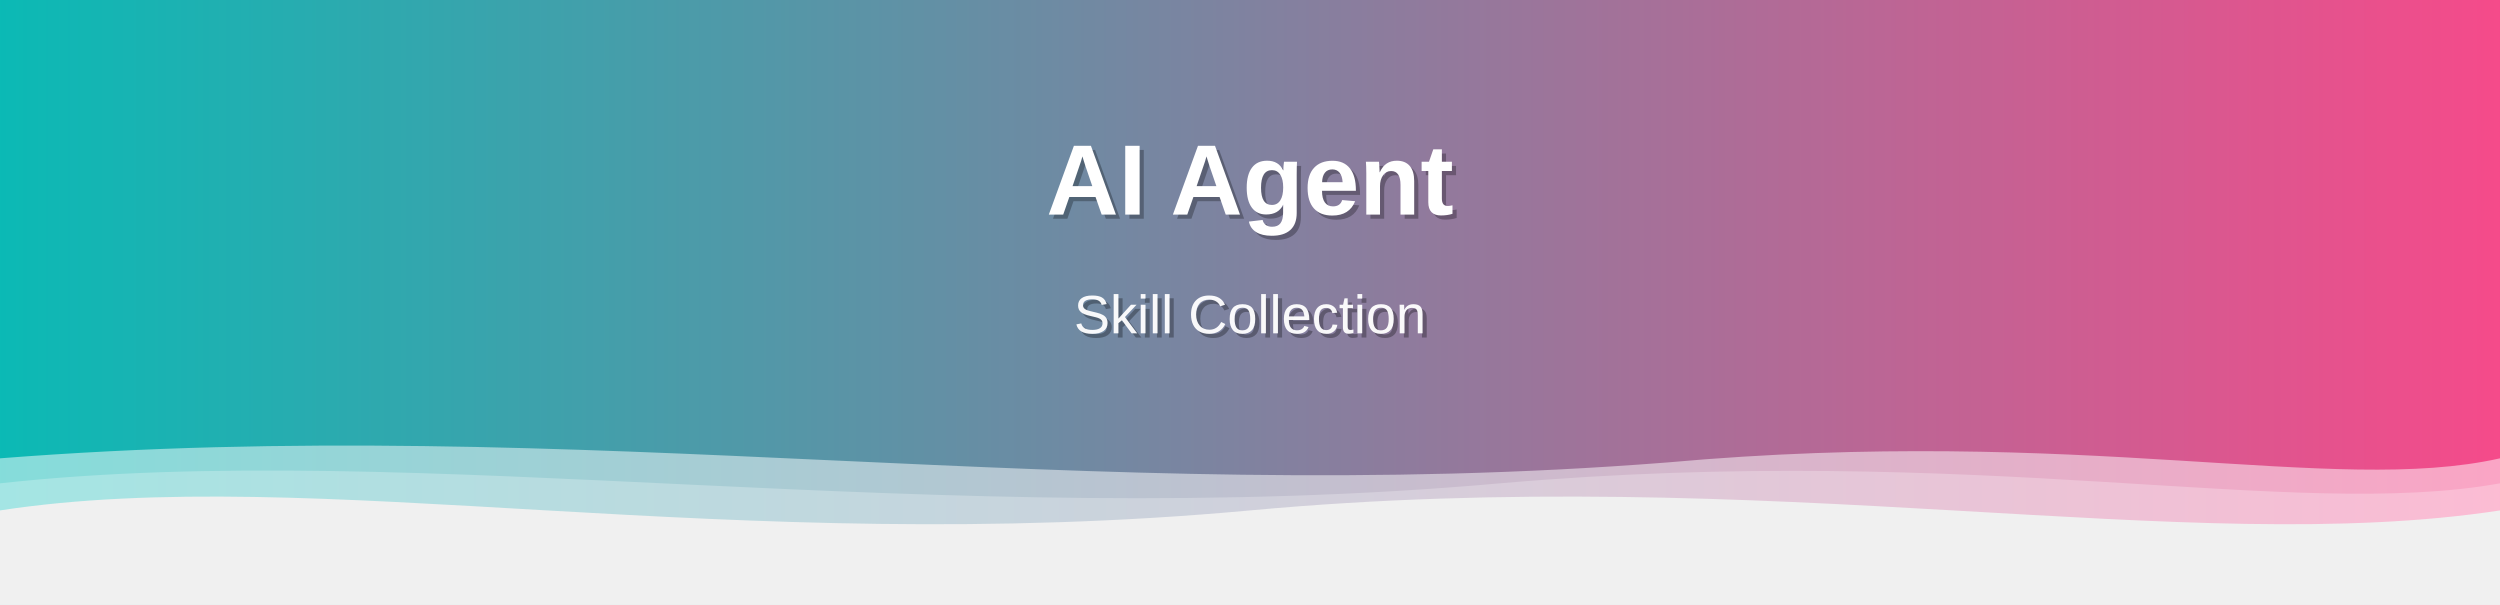
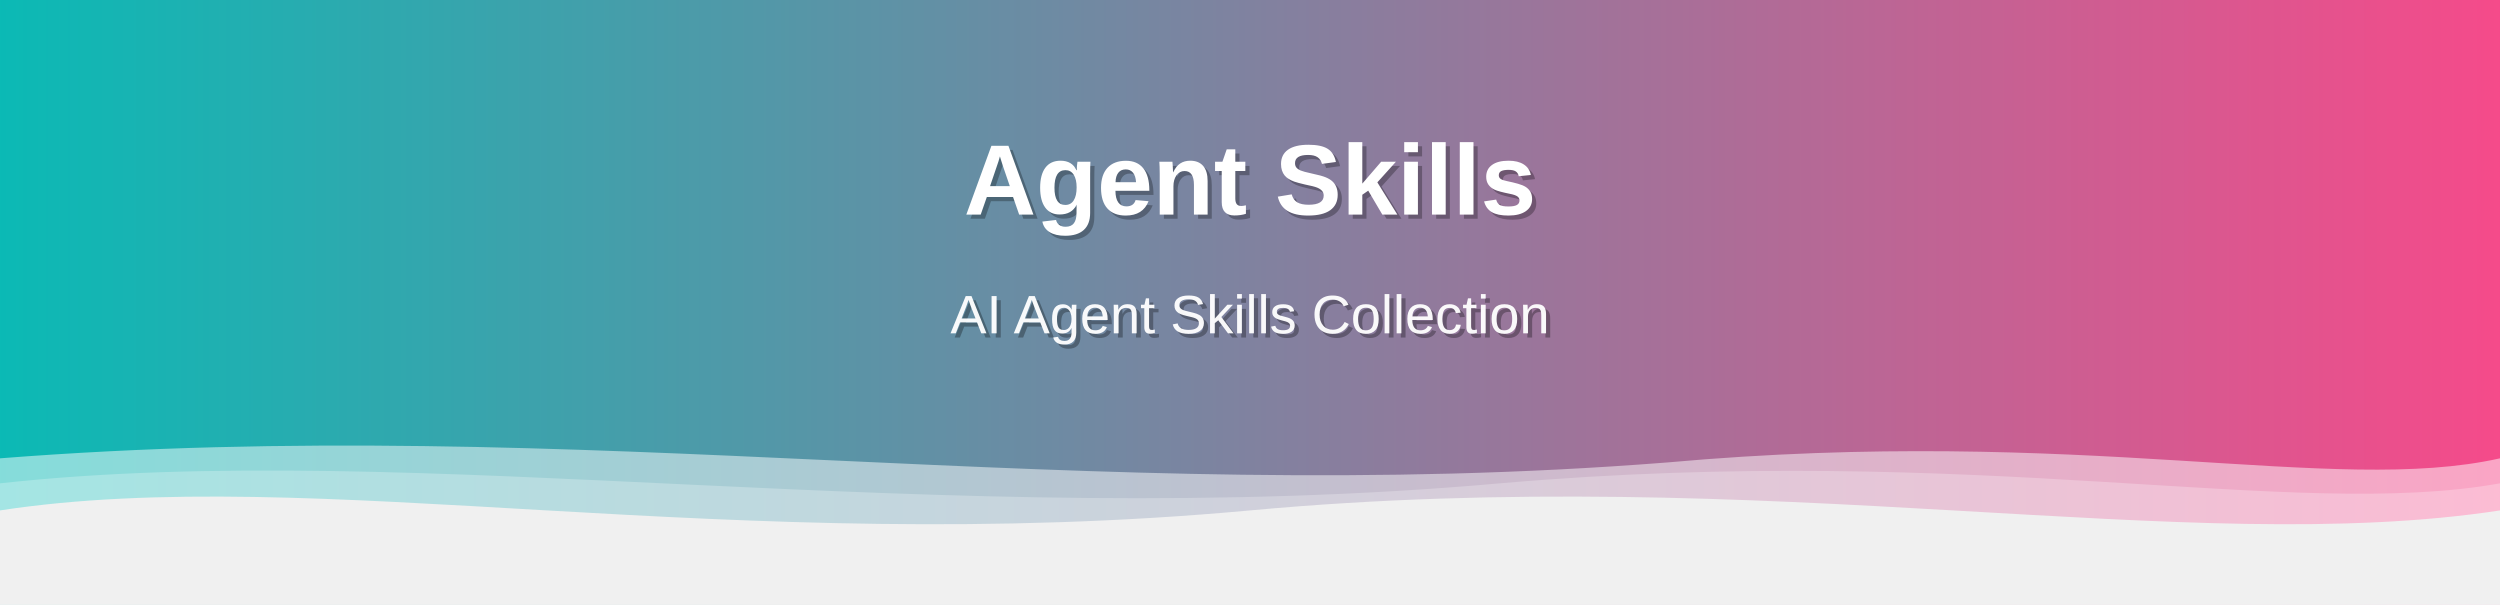
<svg xmlns="http://www.w3.org/2000/svg" width="1200" height="290" viewBox="0 0 1200 290" role="img" aria-label="Agent Skills — AI Agent Skills">
  <defs>
    <linearGradient id="bg" x1="0%" y1="0%" x2="100%" y2="0%">
      <stop offset="0%" stop-color="#0ABAB5">
        <animate attributeName="stop-color" values="#0ABAB5;#F64A8A;#0ABAB5" dur="8s" repeatCount="indefinite" />
      </stop>
      <stop offset="100%" stop-color="#F64A8A">
        <animate attributeName="stop-color" values="#F64A8A;#0ABAB5;#F64A8A" dur="8s" repeatCount="indefinite" />
      </stop>
    </linearGradient>
    <mask id="wave">
      <rect width="1200" height="290" fill="#FFFFFF" />
      <path fill="#000000" d="M0,290 L0,245 C150,222 350,268 600,245 C850,222 1050,268 1200,245 L1200,290 Z">
        <animateTransform attributeName="transform" type="translate" values="0,0;0,5;0,0" dur="6s" begin="-3.6s" calcMode="spline" keyTimes="0;0.5;1" keySplines="0.5 0 0.5 1;0.5 0 0.5 1" repeatCount="indefinite" />
      </path>
    </mask>
  </defs>
  <g mask="url(#wave)">
    <rect width="1200" height="290" fill="url(#bg)" />
    <path fill="#FFFFFF" opacity="0.25" d="M0,290 L0,232 C200,210 450,256 720,232 C950,212 1100,250 1200,232 L1200,290 Z">
      <animateTransform attributeName="transform" type="translate" values="0,0;0,8;0,0" dur="6s" begin="-1.8s" calcMode="spline" keyTimes="0;0.5;1" keySplines="0.5 0 0.5 1;0.5 0 0.5 1" repeatCount="indefinite" />
    </path>
    <path fill="#FFFFFF" opacity="0.5" d="M0,290 L0,220 C280,198 520,244 800,222 C1000,204 1120,238 1200,220 L1200,290 Z">
      <animateTransform attributeName="transform" type="translate" values="0,0;0,11;0,0" dur="6s" begin="0s" calcMode="spline" keyTimes="0;0.5;1" keySplines="0.5 0 0.5 1;0.5 0 0.5 1" repeatCount="indefinite" />
    </path>
    <g>
      <animate attributeName="opacity" values="0;1" dur="1.5s" fill="freeze" />
-       <text x="602" y="105" font-family="'Arial Black','Helvetica Neue',Arial,sans-serif" font-size="48" font-weight="bold" fill="#000000" opacity="0.28" text-anchor="middle">AI Agent</text>
-       <text x="600" y="103" font-family="'Arial Black','Helvetica Neue',Arial,sans-serif" font-size="48" font-weight="bold" fill="#FFFFFF" text-anchor="middle">AI Agent</text>
+       <text x="602" y="105" font-family="'Arial Black','Helvetica Neue',Arial,sans-serif" font-size="48" font-weight="bold" fill="#000000" opacity="0.28" text-anchor="middle">Agent Skills</text>
+       <text x="600" y="103" font-family="'Arial Black','Helvetica Neue',Arial,sans-serif" font-size="48" font-weight="bold" fill="#FFFFFF" text-anchor="middle">Agent Skills</text>
    </g>
    <g>
      <animate attributeName="opacity" values="0;1" dur="1.5s" begin="0.5s" fill="freeze" />
-       <text x="602" y="162" font-family="'Helvetica Neue',Arial,sans-serif" font-size="26" fill="#000000" opacity="0.30" text-anchor="middle">Skill Collection</text>
-       <text x="600" y="160" font-family="'Helvetica Neue',Arial,sans-serif" font-size="26" fill="#FFFFFF" opacity="0.95" text-anchor="middle">Skill Collection</text>
+       <text x="602" y="162" font-family="'Helvetica Neue',Arial,sans-serif" font-size="26" fill="#000000" opacity="0.30" text-anchor="middle">AI Agent Skills Collection</text>
+       <text x="600" y="160" font-family="'Helvetica Neue',Arial,sans-serif" font-size="26" fill="#FFFFFF" opacity="0.95" text-anchor="middle">AI Agent Skills Collection</text>
    </g>
  </g>
</svg>
